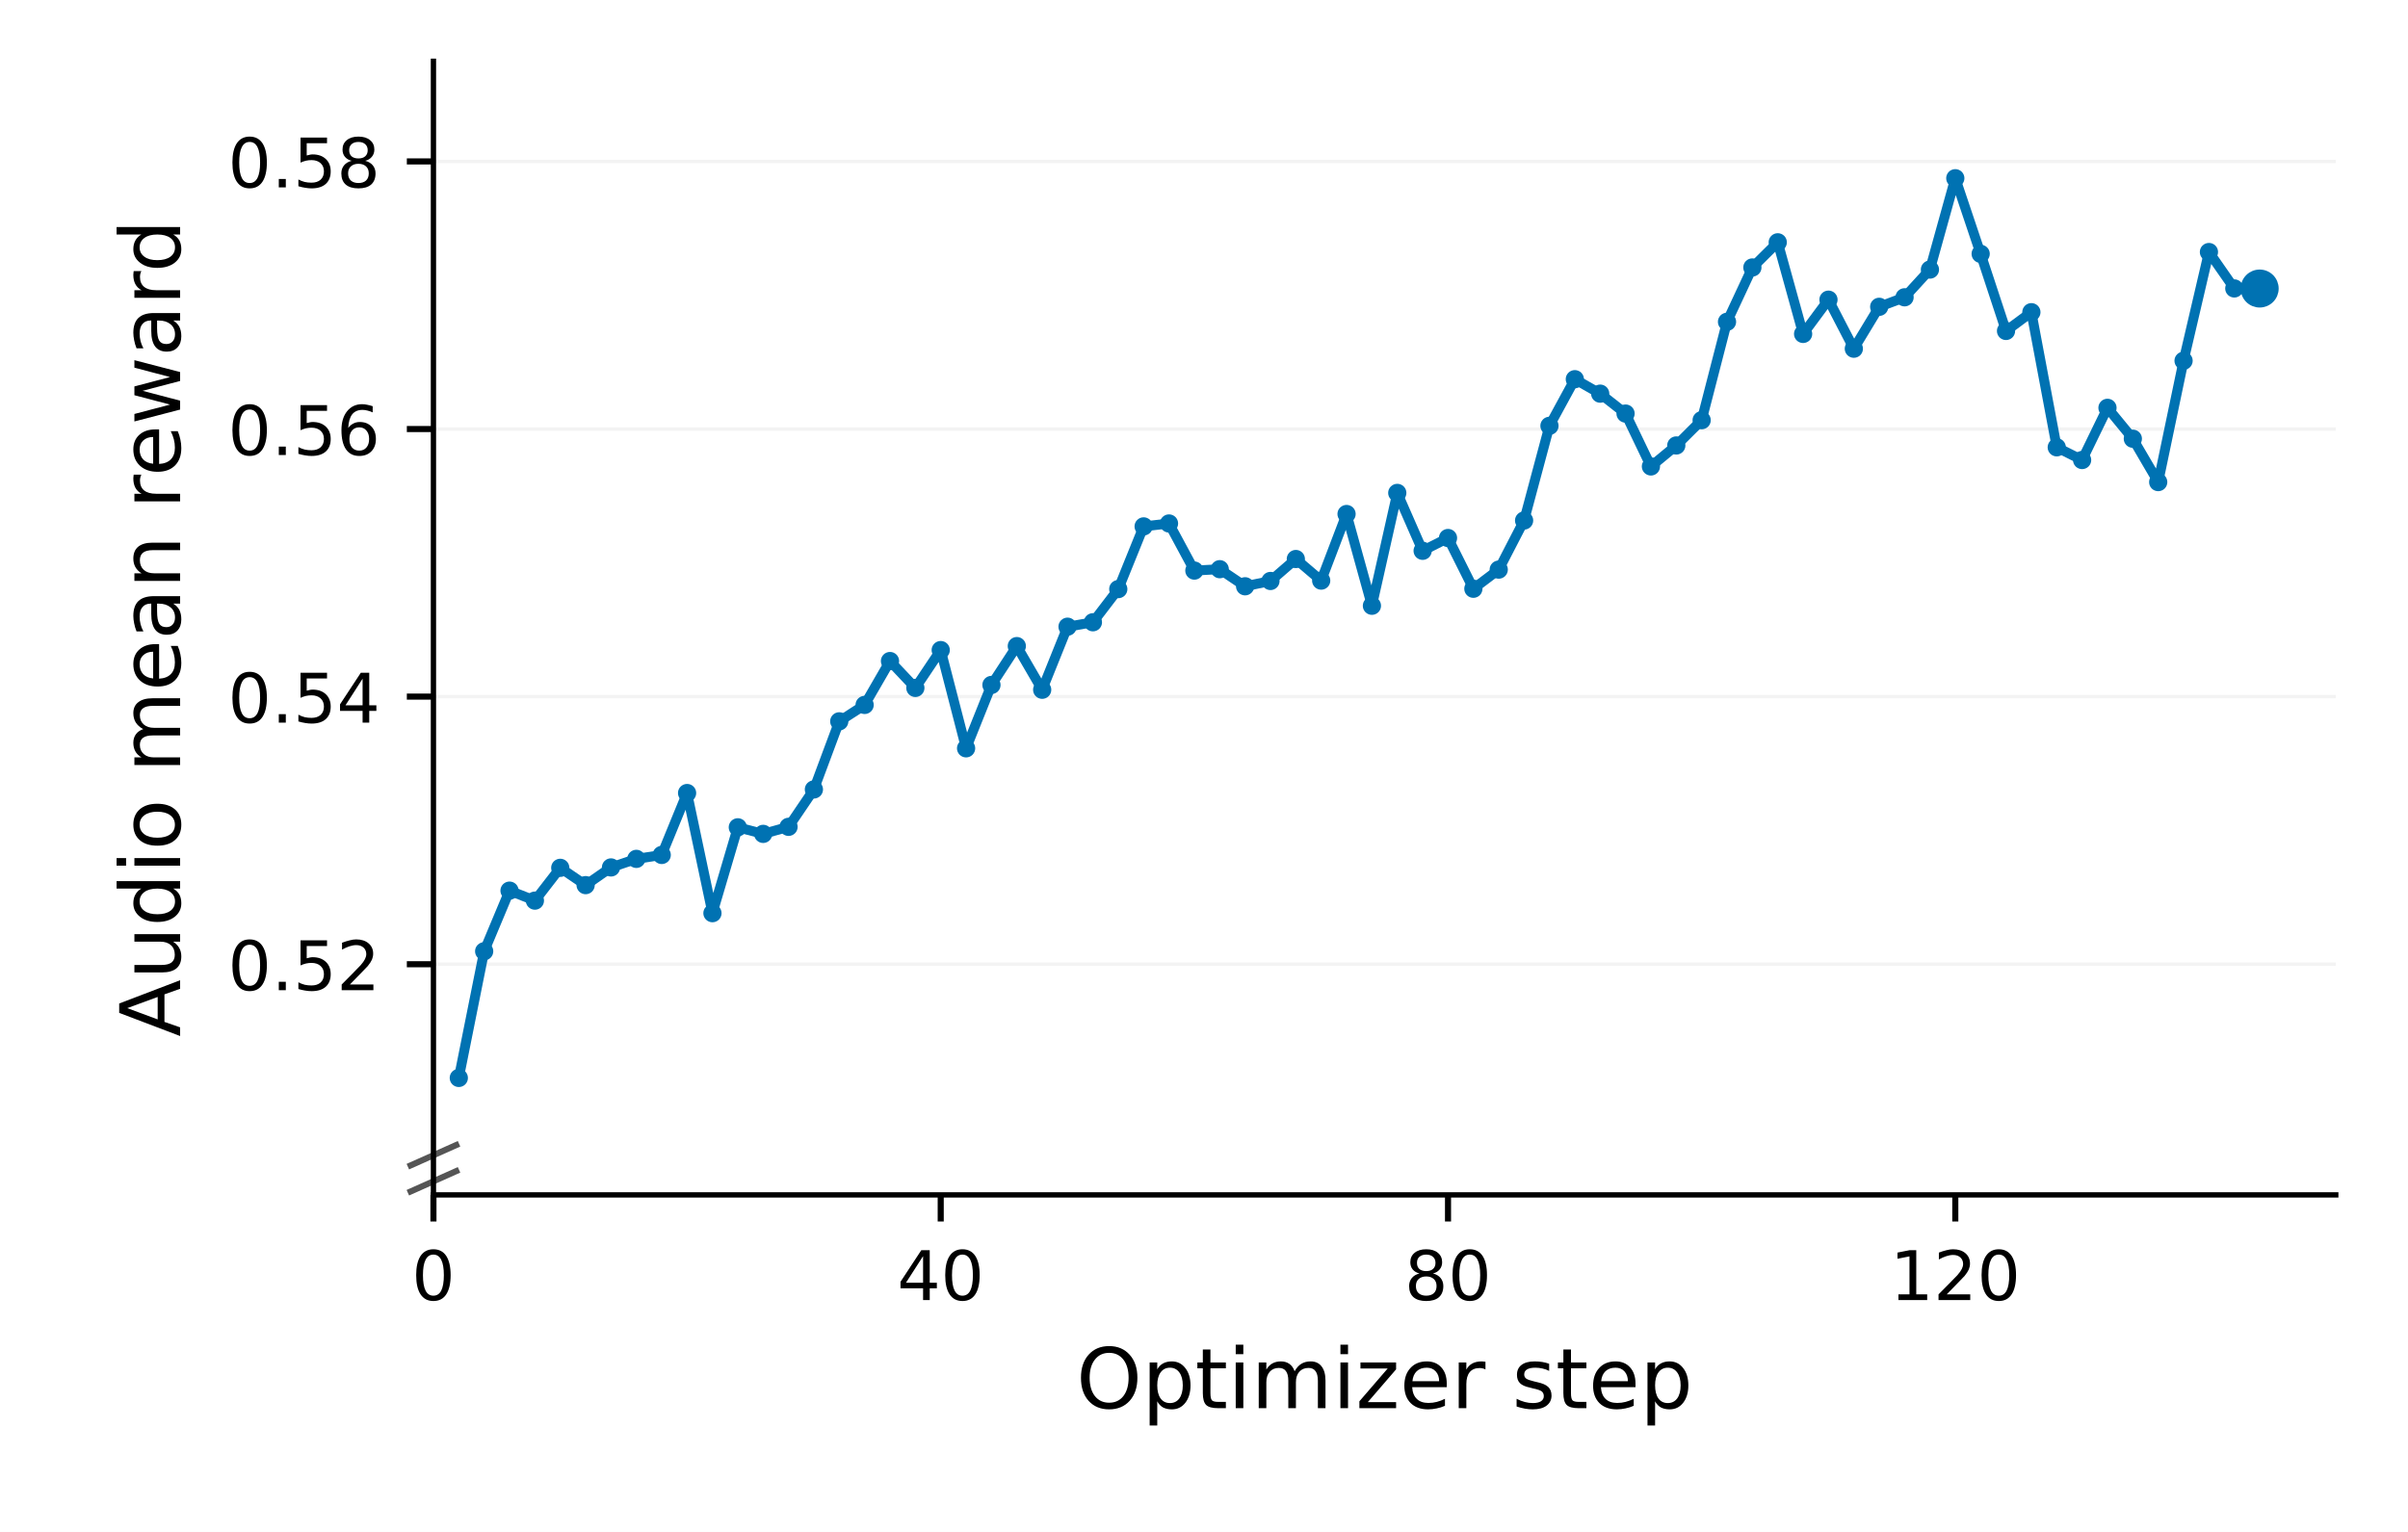
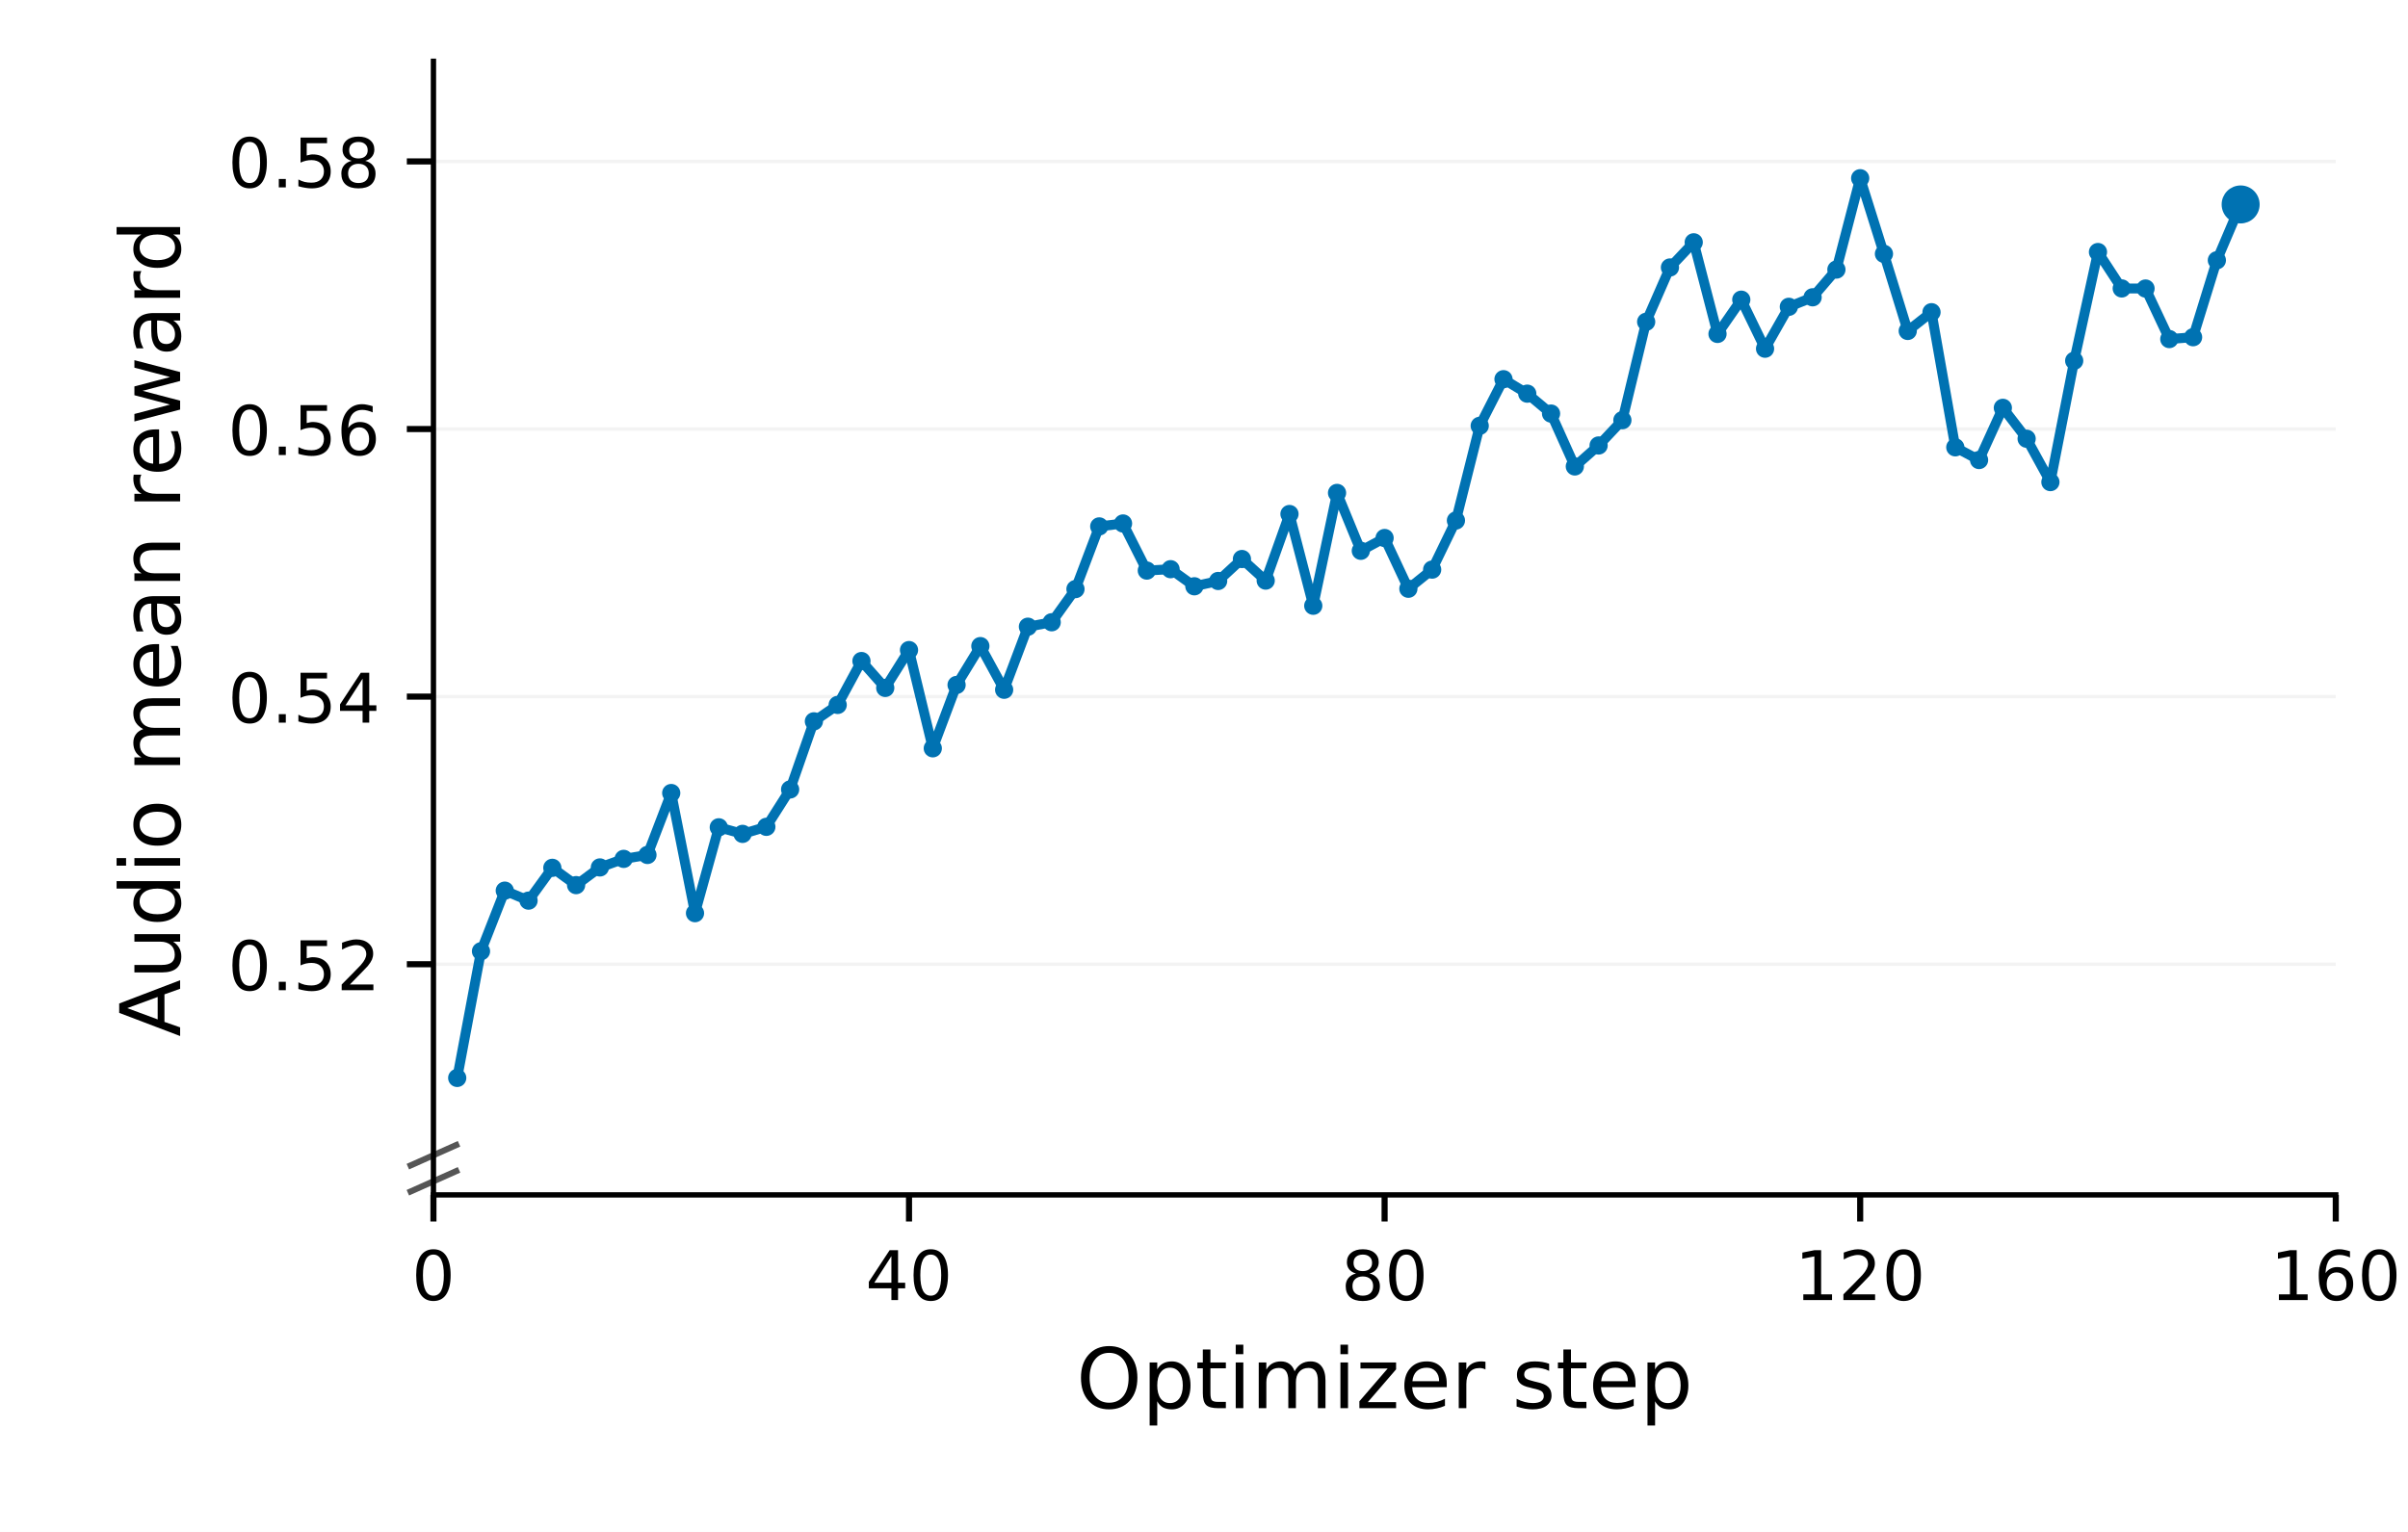
<svg xmlns="http://www.w3.org/2000/svg" xmlns:xlink="http://www.w3.org/1999/xlink" width="316.8pt" height="201.6pt" viewBox="0 0 316.8 201.6" version="1.1">
  <defs>
    <style type="text/css">*{stroke-linejoin: round; stroke-linecap: butt}</style>
  </defs>
  <g id="figure_1">
    <g id="patch_1">
-       <path d="M 0 201.6  L 316.8 201.6  L 316.8 0  L 0 0  z " style="fill: #ffffff" />
+       <path d="M 0 201.6 L 316.8 201.6 L 316.8 0 L 0 0 z " style="fill: #ffffff" />
    </g>
    <g id="axes_1">
      <g id="patch_2">
-         <path d="M 57.024 157.248  L 307.296 157.248  L 307.296 8.064  L 57.024 8.064  z " style="fill: #ffffff" />
+         <path d="M 57.024 157.248 L 307.296 157.248 L 307.296 8.064 L 57.024 8.064 z " style="fill: #ffffff" />
      </g>
      <g id="matplotlib.axis_1">
        <g id="xtick_1">
          <g id="line2d_1">
            <defs>
-               <path id="m2811004c66" d="M 0 0  L 0 3.5  " style="stroke: #000000; stroke-width: 0.8" />
+               <path id="m7a4bc3fbbe" d="M 0 0 L 0 3.5 " style="stroke: #000000; stroke-width: 0.8" />
            </defs>
            <g>
-               <use xlink:href="#m2811004c66" x="57.024" y="157.248" style="stroke: #000000; stroke-width: 0.8" />
+               <use xlink:href="#m7a4bc3fbbe" x="57.024" y="157.248" style="stroke: #000000; stroke-width: 0.8" />
            </g>
          </g>
          <g id="text_1">
            <text style="font-size: 9px; font-family: 'DejaVu Sans'; text-anchor: middle" x="57.024" y="171.087" transform="rotate(-0 57.024 171.0866)">0</text>
          </g>
        </g>
        <g id="xtick_2">
          <g id="line2d_2">
            <g>
-               <use xlink:href="#m2811004c66" x="123.763" y="157.248" style="stroke: #000000; stroke-width: 0.8" />
+               <use xlink:href="#m7a4bc3fbbe" x="119.592" y="157.248" style="stroke: #000000; stroke-width: 0.8" />
            </g>
          </g>
          <g id="text_2">
-             <text style="font-size: 9px; font-family: 'DejaVu Sans'; text-anchor: middle" x="123.763" y="171.087" transform="rotate(-0 123.7632 171.0866)">40</text>
+             <text style="font-size: 9px; font-family: 'DejaVu Sans'; text-anchor: middle" x="119.592" y="171.087" transform="rotate(-0 119.592 171.0866)">40</text>
          </g>
        </g>
        <g id="xtick_3">
          <g id="line2d_3">
            <g>
-               <use xlink:href="#m2811004c66" x="190.502" y="157.248" style="stroke: #000000; stroke-width: 0.8" />
+               <use xlink:href="#m7a4bc3fbbe" x="182.16" y="157.248" style="stroke: #000000; stroke-width: 0.8" />
            </g>
          </g>
          <g id="text_3">
-             <text style="font-size: 9px; font-family: 'DejaVu Sans'; text-anchor: middle" x="190.502" y="171.087" transform="rotate(-0 190.5024 171.0866)">80</text>
+             <text style="font-size: 9px; font-family: 'DejaVu Sans'; text-anchor: middle" x="182.16" y="171.087" transform="rotate(-0 182.16 171.0866)">80</text>
          </g>
        </g>
        <g id="xtick_4">
          <g id="line2d_4">
            <g>
-               <use xlink:href="#m2811004c66" x="257.242" y="157.248" style="stroke: #000000; stroke-width: 0.8" />
+               <use xlink:href="#m7a4bc3fbbe" x="244.728" y="157.248" style="stroke: #000000; stroke-width: 0.8" />
            </g>
          </g>
          <g id="text_4">
-             <text style="font-size: 9px; font-family: 'DejaVu Sans'; text-anchor: middle" x="257.242" y="171.087" transform="rotate(-0 257.2416 171.0866)">120</text>
-           </g>
-         </g>
-         <g id="text_5">
+             <text style="font-size: 9px; font-family: 'DejaVu Sans'; text-anchor: middle" x="244.728" y="171.087" transform="rotate(-0 244.728 171.0866)">120</text>
+           </g>
+         </g>
+         <g id="xtick_5">
+           <g id="line2d_5">
+             <g>
+               <use xlink:href="#m7a4bc3fbbe" x="307.296" y="157.248" style="stroke: #000000; stroke-width: 0.8" />
+             </g>
+           </g>
+           <g id="text_5">
+             <text style="font-size: 9px; font-family: 'DejaVu Sans'; text-anchor: middle" x="307.296" y="171.087" transform="rotate(-0 307.296 171.0866)">160</text>
+           </g>
+         </g>
+         <g id="text_6">
          <text style="font-size: 11px; font-family: 'DejaVu Sans'; text-anchor: middle" x="182.16" y="185.317" transform="rotate(-0 182.16 185.3166)">Optimizer step</text>
        </g>
      </g>
      <g id="matplotlib.axis_2">
        <g id="ytick_1">
-           <g id="line2d_5">
-             <path d="M 57.024 126.891  L 307.296 126.891  " clip-path="url(#p0933d0d36a)" style="fill: none; stroke: #b0b0b0; stroke-opacity: 0.16; stroke-width: 0.45; stroke-linecap: square" />
-           </g>
          <g id="line2d_6">
+             <path d="M 57.024 126.891 L 307.296 126.891 " clip-path="url(#pd4e52f4a5a)" style="fill: none; stroke: #b0b0b0; stroke-opacity: 0.16; stroke-width: 0.45; stroke-linecap: square" />
+           </g>
+           <g id="line2d_7">
            <defs>
-               <path id="ma106ca2738" d="M 0 0  L -3.5 0  " style="stroke: #000000; stroke-width: 0.8" />
+               <path id="m60cb88c8ce" d="M 0 0 L -3.5 0 " style="stroke: #000000; stroke-width: 0.8" />
            </defs>
            <g>
-               <use xlink:href="#ma106ca2738" x="57.024" y="126.891" style="stroke: #000000; stroke-width: 0.8" />
-             </g>
-           </g>
-           <g id="text_6">
+               <use xlink:href="#m60cb88c8ce" x="57.024" y="126.891" style="stroke: #000000; stroke-width: 0.8" />
+             </g>
+           </g>
+           <g id="text_7">
            <text style="font-size: 9px; font-family: 'DejaVu Sans'; text-anchor: end" x="50.024" y="130.31" transform="rotate(-0 50.024 130.3099)">0.52</text>
          </g>
        </g>
        <g id="ytick_2">
-           <g id="line2d_7">
-             <path d="M 57.024 91.675  L 307.296 91.675  " clip-path="url(#p0933d0d36a)" style="fill: none; stroke: #b0b0b0; stroke-opacity: 0.16; stroke-width: 0.45; stroke-linecap: square" />
-           </g>
          <g id="line2d_8">
-             <g>
-               <use xlink:href="#ma106ca2738" x="57.024" y="91.675" style="stroke: #000000; stroke-width: 0.8" />
-             </g>
-           </g>
-           <g id="text_7">
+             <path d="M 57.024 91.675 L 307.296 91.675 " clip-path="url(#pd4e52f4a5a)" style="fill: none; stroke: #b0b0b0; stroke-opacity: 0.16; stroke-width: 0.45; stroke-linecap: square" />
+           </g>
+           <g id="line2d_9">
+             <g>
+               <use xlink:href="#m60cb88c8ce" x="57.024" y="91.675" style="stroke: #000000; stroke-width: 0.8" />
+             </g>
+           </g>
+           <g id="text_8">
            <text style="font-size: 9px; font-family: 'DejaVu Sans'; text-anchor: end" x="50.024" y="95.095" transform="rotate(-0 50.024 95.09465)">0.54</text>
          </g>
        </g>
        <g id="ytick_3">
-           <g id="line2d_9">
-             <path d="M 57.024 56.46  L 307.296 56.46  " clip-path="url(#p0933d0d36a)" style="fill: none; stroke: #b0b0b0; stroke-opacity: 0.16; stroke-width: 0.45; stroke-linecap: square" />
-           </g>
          <g id="line2d_10">
-             <g>
-               <use xlink:href="#ma106ca2738" x="57.024" y="56.46" style="stroke: #000000; stroke-width: 0.8" />
-             </g>
-           </g>
-           <g id="text_8">
+             <path d="M 57.024 56.46 L 307.296 56.46 " clip-path="url(#pd4e52f4a5a)" style="fill: none; stroke: #b0b0b0; stroke-opacity: 0.16; stroke-width: 0.45; stroke-linecap: square" />
+           </g>
+           <g id="line2d_11">
+             <g>
+               <use xlink:href="#m60cb88c8ce" x="57.024" y="56.46" style="stroke: #000000; stroke-width: 0.8" />
+             </g>
+           </g>
+           <g id="text_9">
            <text style="font-size: 9px; font-family: 'DejaVu Sans'; text-anchor: end" x="50.024" y="59.879" transform="rotate(-0 50.024 59.87942)">0.56</text>
          </g>
        </g>
        <g id="ytick_4">
-           <g id="line2d_11">
-             <path d="M 57.024 21.245  L 307.296 21.245  " clip-path="url(#p0933d0d36a)" style="fill: none; stroke: #b0b0b0; stroke-opacity: 0.16; stroke-width: 0.45; stroke-linecap: square" />
-           </g>
          <g id="line2d_12">
-             <g>
-               <use xlink:href="#ma106ca2738" x="57.024" y="21.245" style="stroke: #000000; stroke-width: 0.8" />
-             </g>
-           </g>
-           <g id="text_9">
+             <path d="M 57.024 21.245 L 307.296 21.245 " clip-path="url(#pd4e52f4a5a)" style="fill: none; stroke: #b0b0b0; stroke-opacity: 0.16; stroke-width: 0.45; stroke-linecap: square" />
+           </g>
+           <g id="line2d_13">
+             <g>
+               <use xlink:href="#m60cb88c8ce" x="57.024" y="21.245" style="stroke: #000000; stroke-width: 0.8" />
+             </g>
+           </g>
+           <g id="text_10">
            <text style="font-size: 9px; font-family: 'DejaVu Sans'; text-anchor: end" x="50.024" y="24.664" transform="rotate(-0 50.024 24.66419)">0.58</text>
          </g>
        </g>
-         <g id="text_10">
+         <g id="text_11">
          <text style="font-size: 11px; font-family: 'DejaVu Sans'; text-anchor: middle" x="23.697" y="82.656" transform="rotate(-90 23.69728 82.656)">Audio mean reward</text>
        </g>
      </g>
-       <g id="line2d_13">
-         <path d="M 60.361 141.856  L 63.698 125.186  L 67.035 117.208  L 70.372 118.522  L 73.709 114.207  L 77.046 116.482  L 80.383 114.154  L 83.72 113.028  L 87.057 112.512  L 90.394 104.363  L 93.731 120.173  L 97.068 108.874  L 100.404 109.739  L 103.741 108.812  L 107.078 103.891  L 110.415 94.928  L 113.752 92.768  L 117.089 86.994  L 120.426 90.53  L 123.763 85.551  L 127.1 98.478  L 130.437 90.14  L 133.774 85.027  L 137.111 90.771  L 140.448 82.474  L 143.785 81.89  L 147.122 77.526  L 150.459 69.275  L 153.796 68.89  L 157.133 75.089  L 160.47 74.906  L 163.807 77.155  L 167.144 76.457  L 170.481 73.567  L 173.818 76.407  L 177.155 67.644  L 180.492 79.717  L 183.828 64.868  L 187.165 72.485  L 190.502 70.802  L 193.839 77.479  L 197.176 74.96  L 200.513 68.498  L 203.85 56.039  L 207.187 49.903  L 210.524 51.805  L 213.861 54.426  L 217.198 61.384  L 220.535 58.624  L 223.872 55.297  L 227.209 42.35  L 230.546 35.199  L 233.883 31.888  L 237.22 43.944  L 240.557 39.438  L 243.894 45.889  L 247.231 40.377  L 250.568 39.124  L 253.905 35.475  L 257.242 23.456  L 260.579 33.408  L 263.916 43.553  L 267.252 41.086  L 270.589 58.867  L 273.926 60.539  L 277.263 53.671  L 280.6 57.737  L 283.937 63.443  L 287.274 47.475  L 290.611 33.168  L 293.948 37.958  L 297.285 37.971  " clip-path="url(#p0933d0d36a)" style="fill: none; stroke: #0072b2; stroke-width: 1.3; stroke-linecap: square" />
+       <g id="line2d_14">
+         <path d="M 60.152 141.856 L 63.281 125.186 L 66.409 117.208 L 69.538 118.522 L 72.666 114.207 L 75.794 116.482 L 78.923 114.154 L 82.051 113.028 L 85.18 112.512 L 88.308 104.363 L 91.436 120.173 L 94.565 108.874 L 97.693 109.739 L 100.822 108.812 L 103.95 103.891 L 107.078 94.928 L 110.207 92.768 L 113.335 86.994 L 116.464 90.53 L 119.592 85.551 L 122.72 98.478 L 125.849 90.14 L 128.977 85.027 L 132.106 90.771 L 135.234 82.474 L 138.362 81.89 L 141.491 77.526 L 144.619 69.275 L 147.748 68.89 L 150.876 75.089 L 154.004 74.906 L 157.133 77.155 L 160.261 76.457 L 163.39 73.567 L 166.518 76.407 L 169.646 67.644 L 172.775 79.717 L 175.903 64.868 L 179.032 72.485 L 182.16 70.802 L 185.288 77.479 L 188.417 74.96 L 191.545 68.498 L 194.674 56.039 L 197.802 49.903 L 200.93 51.805 L 204.059 54.426 L 207.187 61.384 L 210.316 58.624 L 213.444 55.297 L 216.572 42.35 L 219.701 35.199 L 222.829 31.888 L 225.958 43.944 L 229.086 39.438 L 232.214 45.889 L 235.343 40.377 L 238.471 39.124 L 241.6 35.475 L 244.728 23.456 L 247.856 33.408 L 250.985 43.553 L 254.113 41.086 L 257.242 58.867 L 260.37 60.539 L 263.498 53.671 L 266.627 57.737 L 269.755 63.443 L 272.884 47.475 L 276.012 33.168 L 279.14 37.958 L 282.269 37.971 L 285.397 44.621 L 288.526 44.377 L 291.654 34.252 L 294.782 26.904 " clip-path="url(#pd4e52f4a5a)" style="fill: none; stroke: #0072b2; stroke-width: 1.3; stroke-linecap: square" />
        <defs>
-           <path id="m0805f46958" d="M 0 1.2  C 0.318 1.2 0.623 1.074 0.849 0.849  C 1.074 0.623 1.2 0.318 1.2 0  C 1.2 -0.318 1.074 -0.623 0.849 -0.849  C 0.623 -1.074 0.318 -1.2 0 -1.2  C -0.318 -1.2 -0.623 -1.074 -0.849 -0.849  C -1.074 -0.623 -1.2 -0.318 -1.2 0  C -1.2 0.318 -1.074 0.623 -0.849 0.849  C -0.623 1.074 -0.318 1.2 0 1.2  z " />
+           <path id="m624464b1cc" d="M 0 1.2 C 0.318 1.2 0.623 1.074 0.849 0.849 C 1.074 0.623 1.2 0.318 1.2 0 C 1.2 -0.318 1.074 -0.623 0.849 -0.849 C 0.623 -1.074 0.318 -1.2 0 -1.2 C -0.318 -1.2 -0.623 -1.074 -0.849 -0.849 C -1.074 -0.623 -1.2 -0.318 -1.2 0 C -1.2 0.318 -1.074 0.623 -0.849 0.849 C -0.623 1.074 -0.318 1.2 0 1.2 z " />
        </defs>
-         <g clip-path="url(#p0933d0d36a)">
-           <use xlink:href="#m0805f46958" x="60.361" y="141.856" style="fill: #0072b2" />
-           <use xlink:href="#m0805f46958" x="63.698" y="125.186" style="fill: #0072b2" />
-           <use xlink:href="#m0805f46958" x="67.035" y="117.208" style="fill: #0072b2" />
-           <use xlink:href="#m0805f46958" x="70.372" y="118.522" style="fill: #0072b2" />
-           <use xlink:href="#m0805f46958" x="73.709" y="114.207" style="fill: #0072b2" />
-           <use xlink:href="#m0805f46958" x="77.046" y="116.482" style="fill: #0072b2" />
-           <use xlink:href="#m0805f46958" x="80.383" y="114.154" style="fill: #0072b2" />
-           <use xlink:href="#m0805f46958" x="83.72" y="113.028" style="fill: #0072b2" />
-           <use xlink:href="#m0805f46958" x="87.057" y="112.512" style="fill: #0072b2" />
-           <use xlink:href="#m0805f46958" x="90.394" y="104.363" style="fill: #0072b2" />
-           <use xlink:href="#m0805f46958" x="93.731" y="120.173" style="fill: #0072b2" />
-           <use xlink:href="#m0805f46958" x="97.068" y="108.874" style="fill: #0072b2" />
-           <use xlink:href="#m0805f46958" x="100.404" y="109.739" style="fill: #0072b2" />
-           <use xlink:href="#m0805f46958" x="103.741" y="108.812" style="fill: #0072b2" />
-           <use xlink:href="#m0805f46958" x="107.078" y="103.891" style="fill: #0072b2" />
-           <use xlink:href="#m0805f46958" x="110.415" y="94.928" style="fill: #0072b2" />
-           <use xlink:href="#m0805f46958" x="113.752" y="92.768" style="fill: #0072b2" />
-           <use xlink:href="#m0805f46958" x="117.089" y="86.994" style="fill: #0072b2" />
-           <use xlink:href="#m0805f46958" x="120.426" y="90.53" style="fill: #0072b2" />
-           <use xlink:href="#m0805f46958" x="123.763" y="85.551" style="fill: #0072b2" />
-           <use xlink:href="#m0805f46958" x="127.1" y="98.478" style="fill: #0072b2" />
-           <use xlink:href="#m0805f46958" x="130.437" y="90.14" style="fill: #0072b2" />
-           <use xlink:href="#m0805f46958" x="133.774" y="85.027" style="fill: #0072b2" />
-           <use xlink:href="#m0805f46958" x="137.111" y="90.771" style="fill: #0072b2" />
-           <use xlink:href="#m0805f46958" x="140.448" y="82.474" style="fill: #0072b2" />
-           <use xlink:href="#m0805f46958" x="143.785" y="81.89" style="fill: #0072b2" />
-           <use xlink:href="#m0805f46958" x="147.122" y="77.526" style="fill: #0072b2" />
-           <use xlink:href="#m0805f46958" x="150.459" y="69.275" style="fill: #0072b2" />
-           <use xlink:href="#m0805f46958" x="153.796" y="68.89" style="fill: #0072b2" />
-           <use xlink:href="#m0805f46958" x="157.133" y="75.089" style="fill: #0072b2" />
-           <use xlink:href="#m0805f46958" x="160.47" y="74.906" style="fill: #0072b2" />
-           <use xlink:href="#m0805f46958" x="163.807" y="77.155" style="fill: #0072b2" />
-           <use xlink:href="#m0805f46958" x="167.144" y="76.457" style="fill: #0072b2" />
-           <use xlink:href="#m0805f46958" x="170.481" y="73.567" style="fill: #0072b2" />
-           <use xlink:href="#m0805f46958" x="173.818" y="76.407" style="fill: #0072b2" />
-           <use xlink:href="#m0805f46958" x="177.155" y="67.644" style="fill: #0072b2" />
-           <use xlink:href="#m0805f46958" x="180.492" y="79.717" style="fill: #0072b2" />
-           <use xlink:href="#m0805f46958" x="183.828" y="64.868" style="fill: #0072b2" />
-           <use xlink:href="#m0805f46958" x="187.165" y="72.485" style="fill: #0072b2" />
-           <use xlink:href="#m0805f46958" x="190.502" y="70.802" style="fill: #0072b2" />
-           <use xlink:href="#m0805f46958" x="193.839" y="77.479" style="fill: #0072b2" />
-           <use xlink:href="#m0805f46958" x="197.176" y="74.96" style="fill: #0072b2" />
-           <use xlink:href="#m0805f46958" x="200.513" y="68.498" style="fill: #0072b2" />
-           <use xlink:href="#m0805f46958" x="203.85" y="56.039" style="fill: #0072b2" />
-           <use xlink:href="#m0805f46958" x="207.187" y="49.903" style="fill: #0072b2" />
-           <use xlink:href="#m0805f46958" x="210.524" y="51.805" style="fill: #0072b2" />
-           <use xlink:href="#m0805f46958" x="213.861" y="54.426" style="fill: #0072b2" />
-           <use xlink:href="#m0805f46958" x="217.198" y="61.384" style="fill: #0072b2" />
-           <use xlink:href="#m0805f46958" x="220.535" y="58.624" style="fill: #0072b2" />
-           <use xlink:href="#m0805f46958" x="223.872" y="55.297" style="fill: #0072b2" />
-           <use xlink:href="#m0805f46958" x="227.209" y="42.35" style="fill: #0072b2" />
-           <use xlink:href="#m0805f46958" x="230.546" y="35.199" style="fill: #0072b2" />
-           <use xlink:href="#m0805f46958" x="233.883" y="31.888" style="fill: #0072b2" />
-           <use xlink:href="#m0805f46958" x="237.22" y="43.944" style="fill: #0072b2" />
-           <use xlink:href="#m0805f46958" x="240.557" y="39.438" style="fill: #0072b2" />
-           <use xlink:href="#m0805f46958" x="243.894" y="45.889" style="fill: #0072b2" />
-           <use xlink:href="#m0805f46958" x="247.231" y="40.377" style="fill: #0072b2" />
-           <use xlink:href="#m0805f46958" x="250.568" y="39.124" style="fill: #0072b2" />
-           <use xlink:href="#m0805f46958" x="253.905" y="35.475" style="fill: #0072b2" />
-           <use xlink:href="#m0805f46958" x="257.242" y="23.456" style="fill: #0072b2" />
-           <use xlink:href="#m0805f46958" x="260.579" y="33.408" style="fill: #0072b2" />
-           <use xlink:href="#m0805f46958" x="263.916" y="43.553" style="fill: #0072b2" />
-           <use xlink:href="#m0805f46958" x="267.252" y="41.086" style="fill: #0072b2" />
-           <use xlink:href="#m0805f46958" x="270.589" y="58.867" style="fill: #0072b2" />
-           <use xlink:href="#m0805f46958" x="273.926" y="60.539" style="fill: #0072b2" />
-           <use xlink:href="#m0805f46958" x="277.263" y="53.671" style="fill: #0072b2" />
-           <use xlink:href="#m0805f46958" x="280.6" y="57.737" style="fill: #0072b2" />
-           <use xlink:href="#m0805f46958" x="283.937" y="63.443" style="fill: #0072b2" />
-           <use xlink:href="#m0805f46958" x="287.274" y="47.475" style="fill: #0072b2" />
-           <use xlink:href="#m0805f46958" x="290.611" y="33.168" style="fill: #0072b2" />
-           <use xlink:href="#m0805f46958" x="293.948" y="37.958" style="fill: #0072b2" />
-           <use xlink:href="#m0805f46958" x="297.285" y="37.971" style="fill: #0072b2" />
-         </g>
-       </g>
-       <g id="line2d_14">
+         <g clip-path="url(#pd4e52f4a5a)">
+           <use xlink:href="#m624464b1cc" x="60.152" y="141.856" style="fill: #0072b2" />
+           <use xlink:href="#m624464b1cc" x="63.281" y="125.186" style="fill: #0072b2" />
+           <use xlink:href="#m624464b1cc" x="66.409" y="117.208" style="fill: #0072b2" />
+           <use xlink:href="#m624464b1cc" x="69.538" y="118.522" style="fill: #0072b2" />
+           <use xlink:href="#m624464b1cc" x="72.666" y="114.207" style="fill: #0072b2" />
+           <use xlink:href="#m624464b1cc" x="75.794" y="116.482" style="fill: #0072b2" />
+           <use xlink:href="#m624464b1cc" x="78.923" y="114.154" style="fill: #0072b2" />
+           <use xlink:href="#m624464b1cc" x="82.051" y="113.028" style="fill: #0072b2" />
+           <use xlink:href="#m624464b1cc" x="85.18" y="112.512" style="fill: #0072b2" />
+           <use xlink:href="#m624464b1cc" x="88.308" y="104.363" style="fill: #0072b2" />
+           <use xlink:href="#m624464b1cc" x="91.436" y="120.173" style="fill: #0072b2" />
+           <use xlink:href="#m624464b1cc" x="94.565" y="108.874" style="fill: #0072b2" />
+           <use xlink:href="#m624464b1cc" x="97.693" y="109.739" style="fill: #0072b2" />
+           <use xlink:href="#m624464b1cc" x="100.822" y="108.812" style="fill: #0072b2" />
+           <use xlink:href="#m624464b1cc" x="103.95" y="103.891" style="fill: #0072b2" />
+           <use xlink:href="#m624464b1cc" x="107.078" y="94.928" style="fill: #0072b2" />
+           <use xlink:href="#m624464b1cc" x="110.207" y="92.768" style="fill: #0072b2" />
+           <use xlink:href="#m624464b1cc" x="113.335" y="86.994" style="fill: #0072b2" />
+           <use xlink:href="#m624464b1cc" x="116.464" y="90.53" style="fill: #0072b2" />
+           <use xlink:href="#m624464b1cc" x="119.592" y="85.551" style="fill: #0072b2" />
+           <use xlink:href="#m624464b1cc" x="122.72" y="98.478" style="fill: #0072b2" />
+           <use xlink:href="#m624464b1cc" x="125.849" y="90.14" style="fill: #0072b2" />
+           <use xlink:href="#m624464b1cc" x="128.977" y="85.027" style="fill: #0072b2" />
+           <use xlink:href="#m624464b1cc" x="132.106" y="90.771" style="fill: #0072b2" />
+           <use xlink:href="#m624464b1cc" x="135.234" y="82.474" style="fill: #0072b2" />
+           <use xlink:href="#m624464b1cc" x="138.362" y="81.89" style="fill: #0072b2" />
+           <use xlink:href="#m624464b1cc" x="141.491" y="77.526" style="fill: #0072b2" />
+           <use xlink:href="#m624464b1cc" x="144.619" y="69.275" style="fill: #0072b2" />
+           <use xlink:href="#m624464b1cc" x="147.748" y="68.89" style="fill: #0072b2" />
+           <use xlink:href="#m624464b1cc" x="150.876" y="75.089" style="fill: #0072b2" />
+           <use xlink:href="#m624464b1cc" x="154.004" y="74.906" style="fill: #0072b2" />
+           <use xlink:href="#m624464b1cc" x="157.133" y="77.155" style="fill: #0072b2" />
+           <use xlink:href="#m624464b1cc" x="160.261" y="76.457" style="fill: #0072b2" />
+           <use xlink:href="#m624464b1cc" x="163.39" y="73.567" style="fill: #0072b2" />
+           <use xlink:href="#m624464b1cc" x="166.518" y="76.407" style="fill: #0072b2" />
+           <use xlink:href="#m624464b1cc" x="169.646" y="67.644" style="fill: #0072b2" />
+           <use xlink:href="#m624464b1cc" x="172.775" y="79.717" style="fill: #0072b2" />
+           <use xlink:href="#m624464b1cc" x="175.903" y="64.868" style="fill: #0072b2" />
+           <use xlink:href="#m624464b1cc" x="179.032" y="72.485" style="fill: #0072b2" />
+           <use xlink:href="#m624464b1cc" x="182.16" y="70.802" style="fill: #0072b2" />
+           <use xlink:href="#m624464b1cc" x="185.288" y="77.479" style="fill: #0072b2" />
+           <use xlink:href="#m624464b1cc" x="188.417" y="74.96" style="fill: #0072b2" />
+           <use xlink:href="#m624464b1cc" x="191.545" y="68.498" style="fill: #0072b2" />
+           <use xlink:href="#m624464b1cc" x="194.674" y="56.039" style="fill: #0072b2" />
+           <use xlink:href="#m624464b1cc" x="197.802" y="49.903" style="fill: #0072b2" />
+           <use xlink:href="#m624464b1cc" x="200.93" y="51.805" style="fill: #0072b2" />
+           <use xlink:href="#m624464b1cc" x="204.059" y="54.426" style="fill: #0072b2" />
+           <use xlink:href="#m624464b1cc" x="207.187" y="61.384" style="fill: #0072b2" />
+           <use xlink:href="#m624464b1cc" x="210.316" y="58.624" style="fill: #0072b2" />
+           <use xlink:href="#m624464b1cc" x="213.444" y="55.297" style="fill: #0072b2" />
+           <use xlink:href="#m624464b1cc" x="216.572" y="42.35" style="fill: #0072b2" />
+           <use xlink:href="#m624464b1cc" x="219.701" y="35.199" style="fill: #0072b2" />
+           <use xlink:href="#m624464b1cc" x="222.829" y="31.888" style="fill: #0072b2" />
+           <use xlink:href="#m624464b1cc" x="225.958" y="43.944" style="fill: #0072b2" />
+           <use xlink:href="#m624464b1cc" x="229.086" y="39.438" style="fill: #0072b2" />
+           <use xlink:href="#m624464b1cc" x="232.214" y="45.889" style="fill: #0072b2" />
+           <use xlink:href="#m624464b1cc" x="235.343" y="40.377" style="fill: #0072b2" />
+           <use xlink:href="#m624464b1cc" x="238.471" y="39.124" style="fill: #0072b2" />
+           <use xlink:href="#m624464b1cc" x="241.6" y="35.475" style="fill: #0072b2" />
+           <use xlink:href="#m624464b1cc" x="244.728" y="23.456" style="fill: #0072b2" />
+           <use xlink:href="#m624464b1cc" x="247.856" y="33.408" style="fill: #0072b2" />
+           <use xlink:href="#m624464b1cc" x="250.985" y="43.553" style="fill: #0072b2" />
+           <use xlink:href="#m624464b1cc" x="254.113" y="41.086" style="fill: #0072b2" />
+           <use xlink:href="#m624464b1cc" x="257.242" y="58.867" style="fill: #0072b2" />
+           <use xlink:href="#m624464b1cc" x="260.37" y="60.539" style="fill: #0072b2" />
+           <use xlink:href="#m624464b1cc" x="263.498" y="53.671" style="fill: #0072b2" />
+           <use xlink:href="#m624464b1cc" x="266.627" y="57.737" style="fill: #0072b2" />
+           <use xlink:href="#m624464b1cc" x="269.755" y="63.443" style="fill: #0072b2" />
+           <use xlink:href="#m624464b1cc" x="272.884" y="47.475" style="fill: #0072b2" />
+           <use xlink:href="#m624464b1cc" x="276.012" y="33.168" style="fill: #0072b2" />
+           <use xlink:href="#m624464b1cc" x="279.14" y="37.958" style="fill: #0072b2" />
+           <use xlink:href="#m624464b1cc" x="282.269" y="37.971" style="fill: #0072b2" />
+           <use xlink:href="#m624464b1cc" x="285.397" y="44.621" style="fill: #0072b2" />
+           <use xlink:href="#m624464b1cc" x="288.526" y="44.377" style="fill: #0072b2" />
+           <use xlink:href="#m624464b1cc" x="291.654" y="34.252" style="fill: #0072b2" />
+           <use xlink:href="#m624464b1cc" x="294.782" y="26.904" style="fill: #0072b2" />
+         </g>
+       </g>
+       <g id="line2d_15">
        <defs>
-           <path id="mc5622b5e51" d="M 0 2  C 0.53 2 1.039 1.789 1.414 1.414  C 1.789 1.039 2 0.53 2 0  C 2 -0.53 1.789 -1.039 1.414 -1.414  C 1.039 -1.789 0.53 -2 0 -2  C -0.53 -2 -1.039 -1.789 -1.414 -1.414  C -1.789 -1.039 -2 -0.53 -2 0  C -2 0.53 -1.789 1.039 -1.414 1.414  C -1.039 1.789 -0.53 2 0 2  z " style="stroke: #0072b2" />
+           <path id="mb7a3481cf2" d="M 0 2 C 0.53 2 1.039 1.789 1.414 1.414 C 1.789 1.039 2 0.53 2 0 C 2 -0.53 1.789 -1.039 1.414 -1.414 C 1.039 -1.789 0.53 -2 0 -2 C -0.53 -2 -1.039 -1.789 -1.414 -1.414 C -1.789 -1.039 -2 -0.53 -2 0 C -2 0.53 -1.789 1.039 -1.414 1.414 C -1.039 1.789 -0.53 2 0 2 z " style="stroke: #0072b2" />
        </defs>
-         <g clip-path="url(#p0933d0d36a)">
-           <use xlink:href="#mc5622b5e51" x="297.285" y="37.971" style="fill: #0072b2; stroke: #0072b2" />
-         </g>
-       </g>
-       <g id="line2d_15">
-         <path d="M 54.021 156.8  L 60.027 154.115  " style="fill: none; stroke: #555555; stroke-width: 0.8; stroke-linecap: square" />
+         <g clip-path="url(#pd4e52f4a5a)">
+           <use xlink:href="#mb7a3481cf2" x="294.782" y="26.904" style="fill: #0072b2; stroke: #0072b2" />
+         </g>
      </g>
      <g id="line2d_16">
-         <path d="M 54.021 153.369  L 60.027 150.684  " style="fill: none; stroke: #555555; stroke-width: 0.8; stroke-linecap: square" />
+         <path d="M 54.021 156.8 L 60.027 154.115 " style="fill: none; stroke: #555555; stroke-width: 0.8; stroke-linecap: square" />
+       </g>
+       <g id="line2d_17">
+         <path d="M 54.021 153.369 L 60.027 150.684 " style="fill: none; stroke: #555555; stroke-width: 0.8; stroke-linecap: square" />
      </g>
      <g id="patch_3">
-         <path d="M 57.024 157.248  L 57.024 8.064  " style="fill: none; stroke: #000000; stroke-width: 0.7; stroke-linejoin: miter; stroke-linecap: square" />
+         <path d="M 57.024 157.248 L 57.024 8.064 " style="fill: none; stroke: #000000; stroke-width: 0.7; stroke-linejoin: miter; stroke-linecap: square" />
      </g>
      <g id="patch_4">
-         <path d="M 57.024 157.248  L 307.296 157.248  " style="fill: none; stroke: #000000; stroke-width: 0.7; stroke-linejoin: miter; stroke-linecap: square" />
+         <path d="M 57.024 157.248 L 307.296 157.248 " style="fill: none; stroke: #000000; stroke-width: 0.7; stroke-linejoin: miter; stroke-linecap: square" />
      </g>
    </g>
  </g>
  <defs>
-     <clipPath id="p0933d0d36a">
+     <clipPath id="pd4e52f4a5a">
      <rect x="57.024" y="8.064" width="250.272" height="149.184" />
    </clipPath>
  </defs>
</svg>
